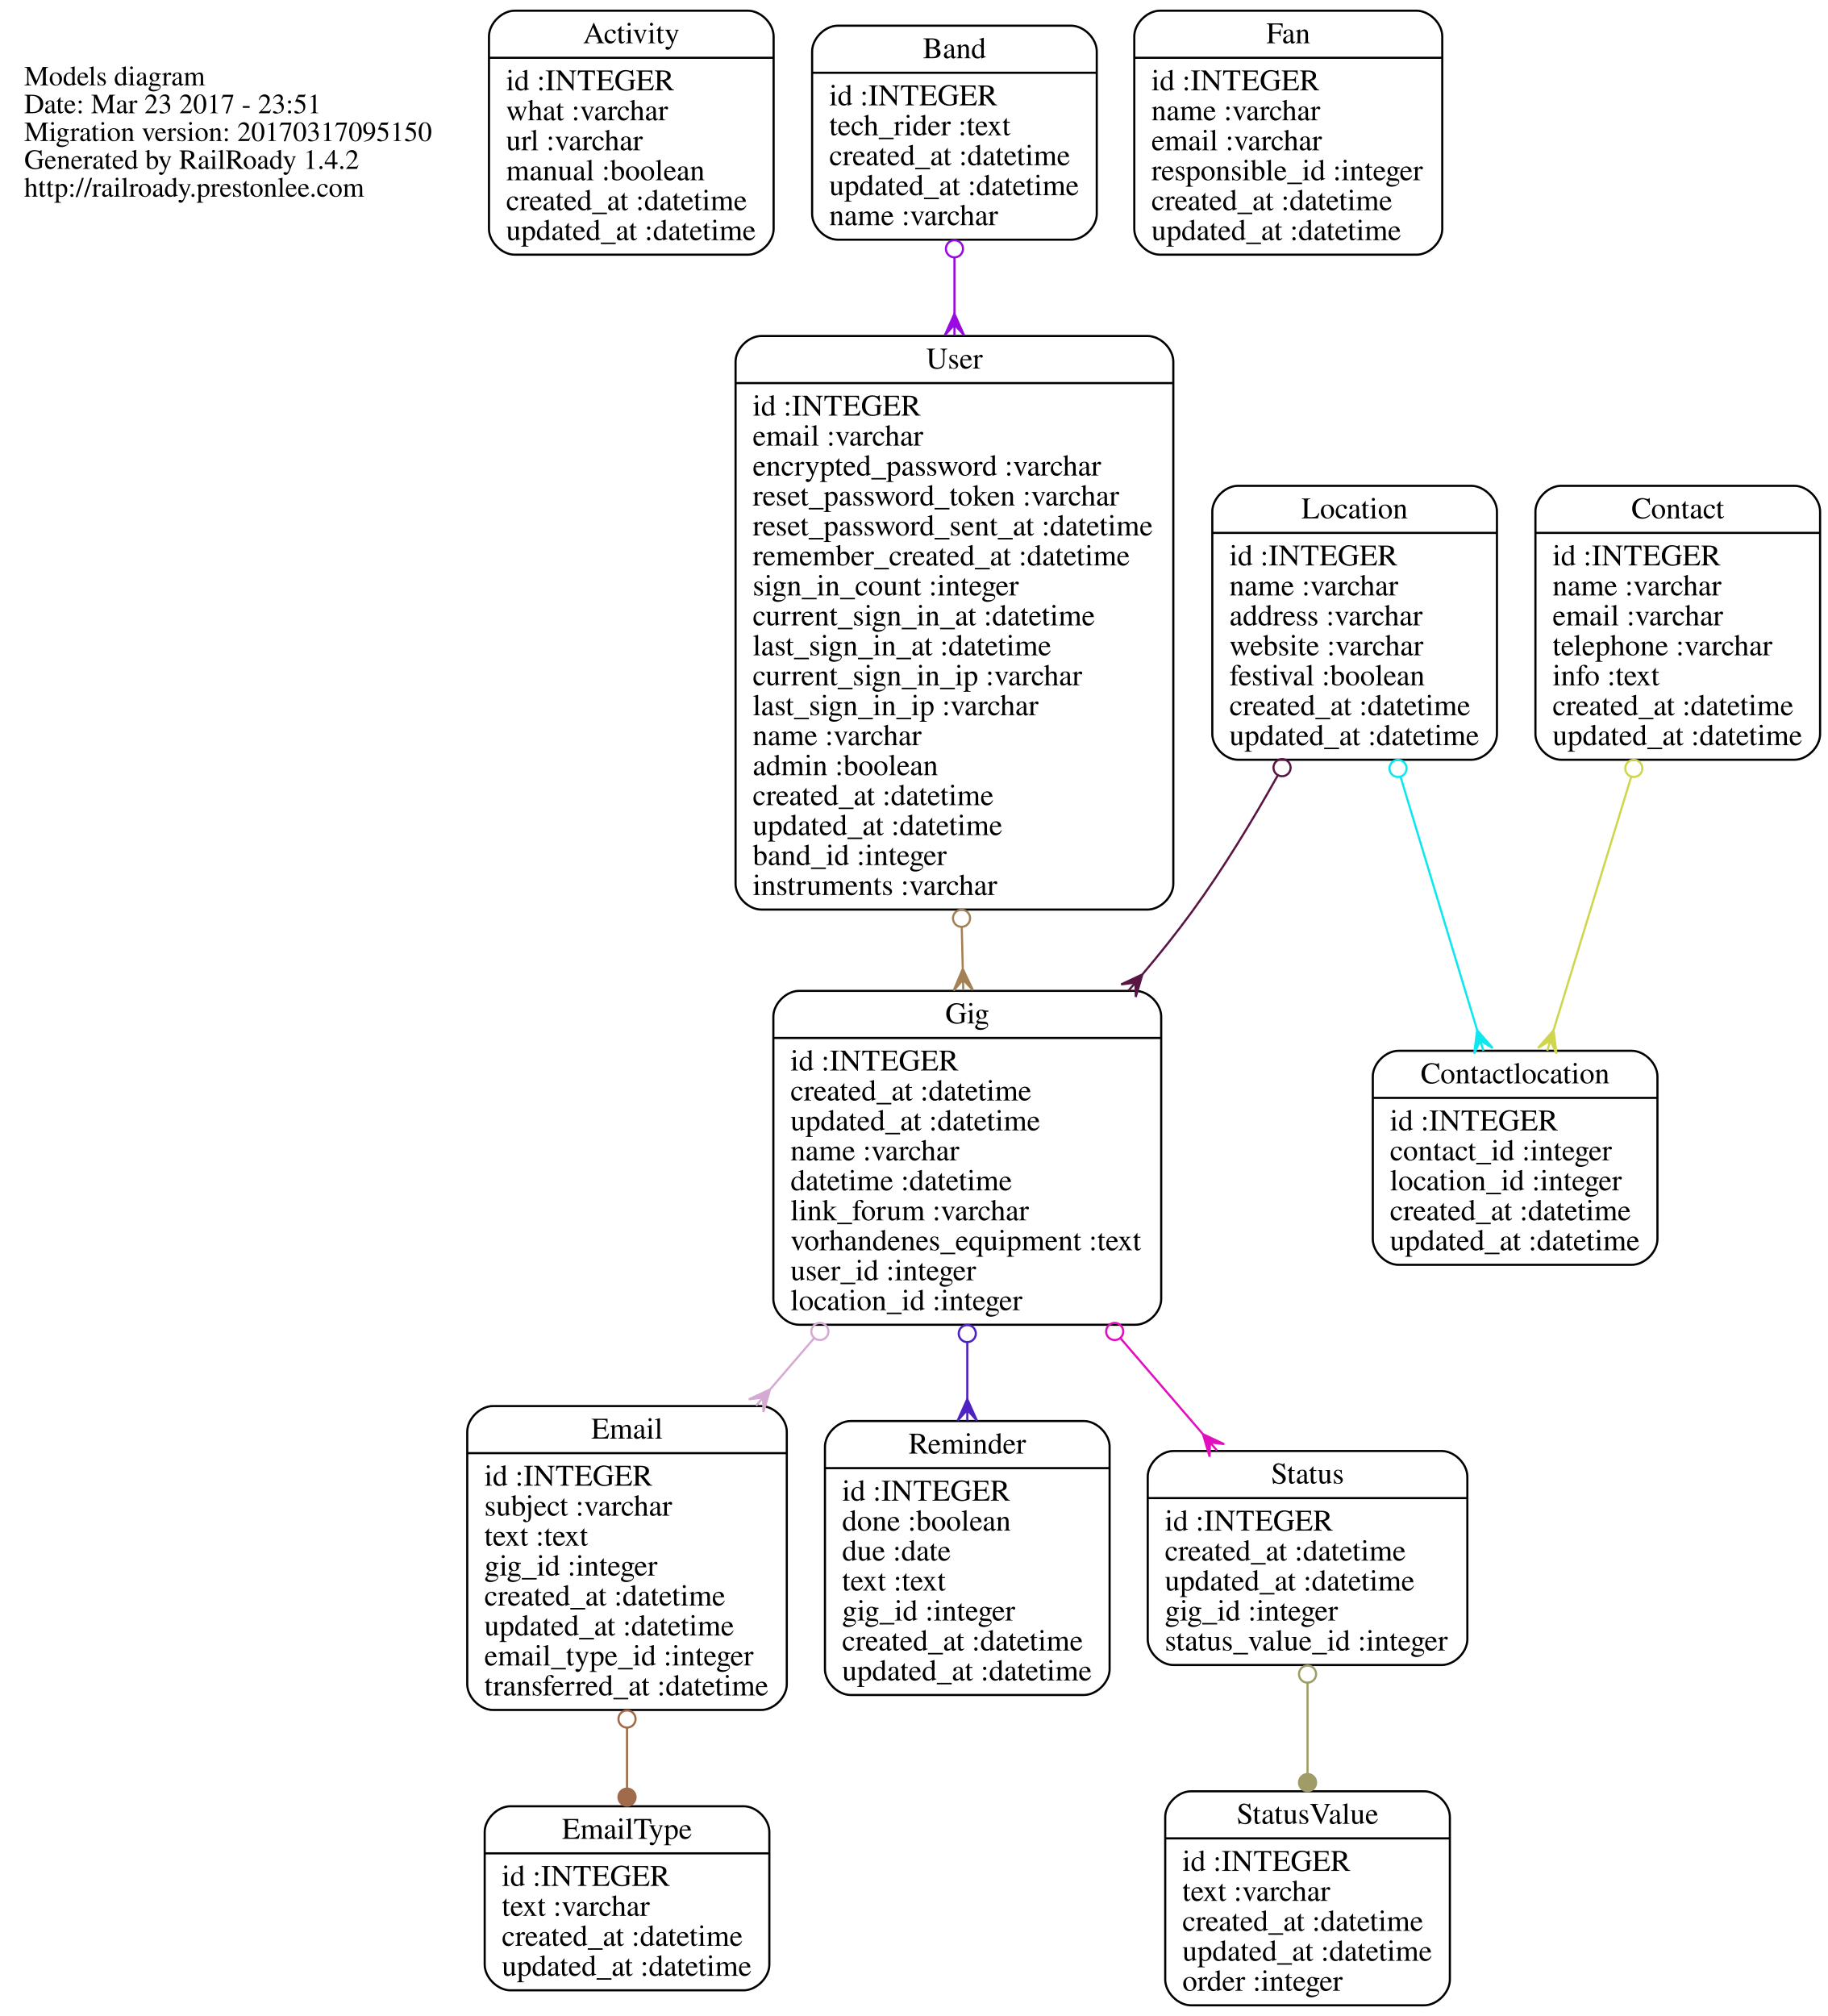
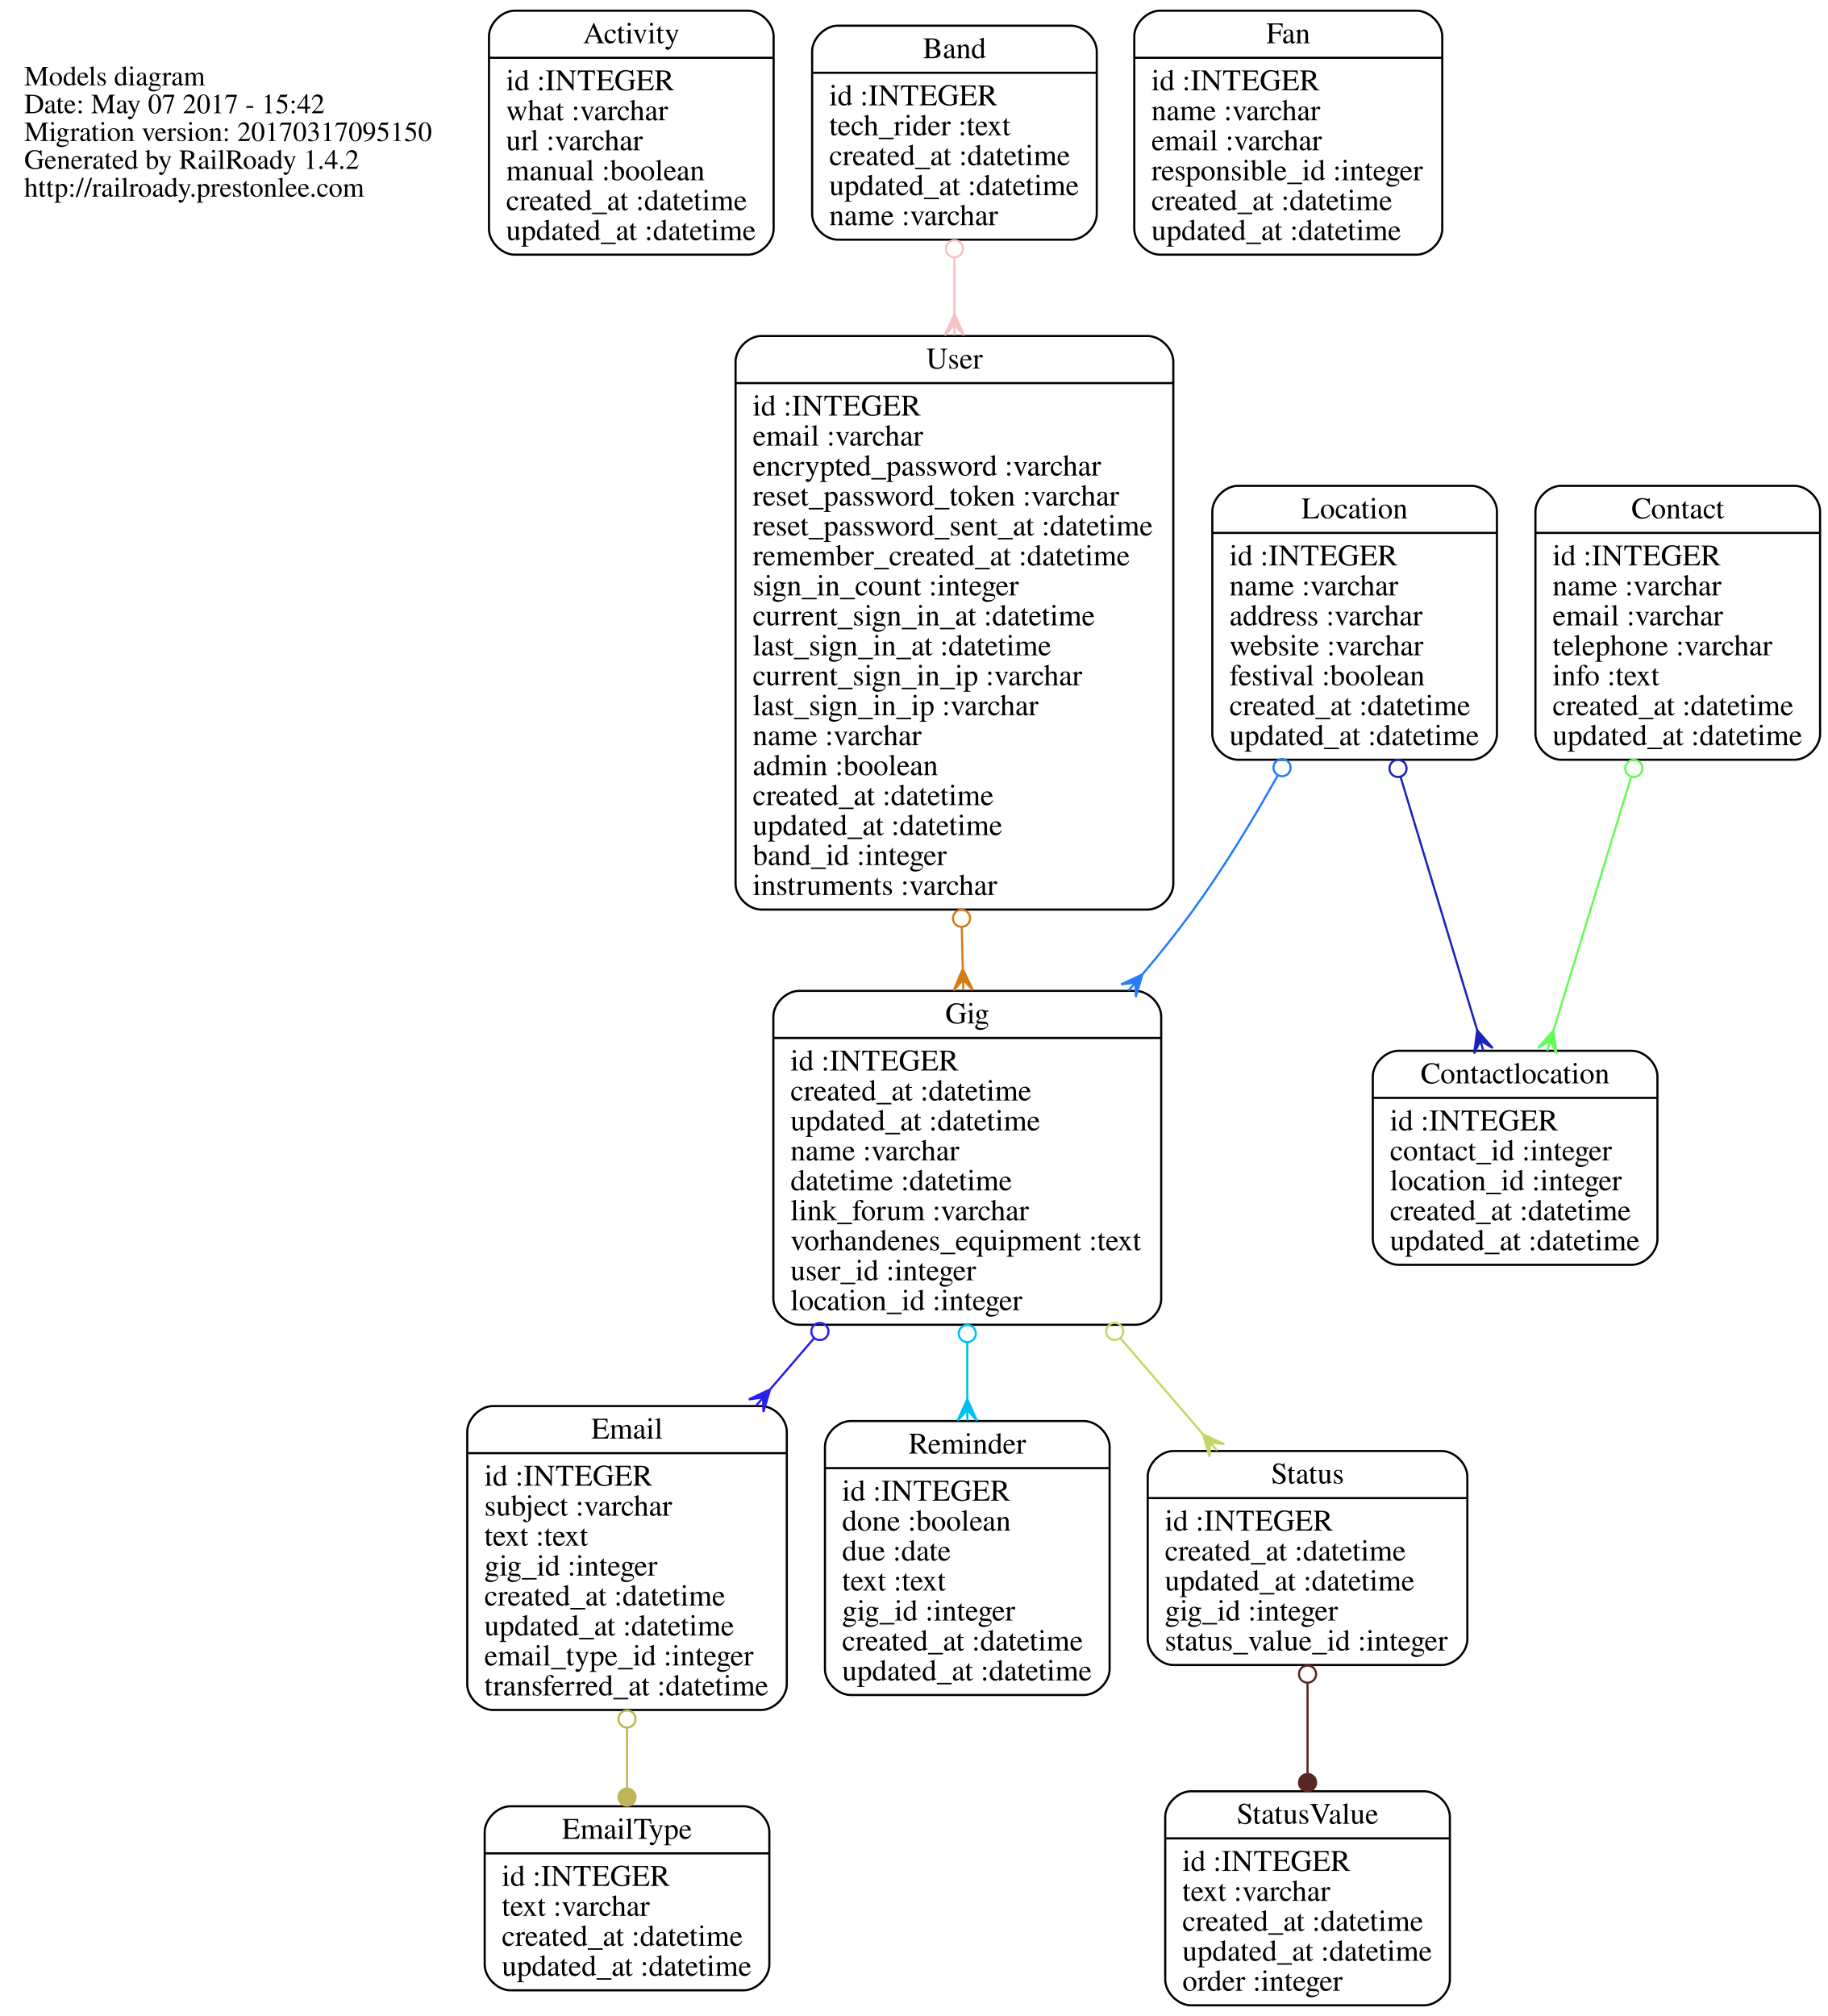
<svg xmlns="http://www.w3.org/2000/svg" width="854pt" height="942pt" viewBox="0.00 0.00 854.00 942.00">
  <g id="graph0" class="graph" transform="scale(1 1) rotate(0) translate(4 938)">
    <polygon fill="none" stroke="none" points="-4,4 -4,-938 850,-938 850,4 -4,4" />
    <g id="node1" class="node">
      <text text-anchor="start" x="7.312" y="-898.1" font-family="Times,serif" font-size="13.00">Models diagram</text>
-       <text text-anchor="start" x="7.312" y="-885.1" font-family="Times,serif" font-size="13.00">Date: Mar 23 2017 - 23:51</text>
+       <text text-anchor="start" x="7.312" y="-885.1" font-family="Times,serif" font-size="13.00">Date: May 07 2017 - 15:42</text>
      <text text-anchor="start" x="7.312" y="-872.1" font-family="Times,serif" font-size="13.00">Migration version: 20170317095150</text>
      <text text-anchor="start" x="7.312" y="-859.1" font-family="Times,serif" font-size="13.00">Generated by RailRoady 1.4.2</text>
      <text text-anchor="start" x="7.312" y="-846.1" font-family="Times,serif" font-size="13.00">http://railroady.prestonlee.com</text>
    </g>
    <g id="node2" class="node">
      <path fill="none" stroke="black" d="M236.495,-819C236.495,-819 345.505,-819 345.505,-819 351.505,-819 357.505,-825 357.505,-831 357.505,-831 357.505,-921 357.505,-921 357.505,-927 351.505,-933 345.505,-933 345.505,-933 236.495,-933 236.495,-933 230.495,-933 224.495,-927 224.495,-921 224.495,-921 224.495,-831 224.495,-831 224.495,-825 230.495,-819 236.495,-819" />
      <text text-anchor="middle" x="291" y="-917.8" font-family="Times,serif" font-size="14.00">Activity</text>
      <polyline fill="none" stroke="black" points="224.495,-911 357.505,-911 " />
      <text text-anchor="start" x="232.495" y="-895.8" font-family="Times,serif" font-size="14.00">id :INTEGER</text>
      <text text-anchor="start" x="232.495" y="-881.8" font-family="Times,serif" font-size="14.00">what :varchar</text>
      <text text-anchor="start" x="232.495" y="-867.8" font-family="Times,serif" font-size="14.00">url :varchar</text>
      <text text-anchor="start" x="232.495" y="-853.8" font-family="Times,serif" font-size="14.00">manual :boolean</text>
      <text text-anchor="start" x="232.495" y="-839.8" font-family="Times,serif" font-size="14.00">created_at :datetime</text>
      <text text-anchor="start" x="232.495" y="-825.8" font-family="Times,serif" font-size="14.00">updated_at :datetime</text>
    </g>
    <g id="node3" class="node">
      <path fill="none" stroke="black" d="M387.495,-826C387.495,-826 496.505,-826 496.505,-826 502.505,-826 508.505,-832 508.505,-838 508.505,-838 508.505,-914 508.505,-914 508.505,-920 502.505,-926 496.505,-926 496.505,-926 387.495,-926 387.495,-926 381.495,-926 375.495,-920 375.495,-914 375.495,-914 375.495,-838 375.495,-838 375.495,-832 381.495,-826 387.495,-826" />
      <text text-anchor="middle" x="442" y="-910.8" font-family="Times,serif" font-size="14.00">Band</text>
      <polyline fill="none" stroke="black" points="375.495,-904 508.505,-904 " />
      <text text-anchor="start" x="383.495" y="-888.8" font-family="Times,serif" font-size="14.00">id :INTEGER</text>
      <text text-anchor="start" x="383.495" y="-874.8" font-family="Times,serif" font-size="14.00">tech_rider :text</text>
      <text text-anchor="start" x="383.495" y="-860.8" font-family="Times,serif" font-size="14.00">created_at :datetime</text>
      <text text-anchor="start" x="383.495" y="-846.8" font-family="Times,serif" font-size="14.00">updated_at :datetime</text>
      <text text-anchor="start" x="383.495" y="-832.8" font-family="Times,serif" font-size="14.00">name :varchar</text>
    </g>
    <g id="node14" class="node">
      <path fill="none" stroke="black" d="M351.722,-513C351.722,-513 532.278,-513 532.278,-513 538.278,-513 544.278,-519 544.278,-525 544.278,-525 544.278,-769 544.278,-769 544.278,-775 538.278,-781 532.278,-781 532.278,-781 351.722,-781 351.722,-781 345.722,-781 339.722,-775 339.722,-769 339.722,-769 339.722,-525 339.722,-525 339.722,-519 345.722,-513 351.722,-513" />
      <text text-anchor="middle" x="442" y="-765.8" font-family="Times,serif" font-size="14.00">User</text>
      <polyline fill="none" stroke="black" points="339.722,-759 544.278,-759 " />
      <text text-anchor="start" x="347.722" y="-743.8" font-family="Times,serif" font-size="14.00">id :INTEGER</text>
      <text text-anchor="start" x="347.722" y="-729.8" font-family="Times,serif" font-size="14.00">email :varchar</text>
      <text text-anchor="start" x="347.722" y="-715.8" font-family="Times,serif" font-size="14.00">encrypted_password :varchar</text>
      <text text-anchor="start" x="347.722" y="-701.8" font-family="Times,serif" font-size="14.00">reset_password_token :varchar</text>
      <text text-anchor="start" x="347.722" y="-687.8" font-family="Times,serif" font-size="14.00">reset_password_sent_at :datetime</text>
      <text text-anchor="start" x="347.722" y="-673.8" font-family="Times,serif" font-size="14.00">remember_created_at :datetime</text>
      <text text-anchor="start" x="347.722" y="-659.8" font-family="Times,serif" font-size="14.00">sign_in_count :integer</text>
      <text text-anchor="start" x="347.722" y="-645.8" font-family="Times,serif" font-size="14.00">current_sign_in_at :datetime</text>
      <text text-anchor="start" x="347.722" y="-631.8" font-family="Times,serif" font-size="14.00">last_sign_in_at :datetime</text>
      <text text-anchor="start" x="347.722" y="-617.8" font-family="Times,serif" font-size="14.00">current_sign_in_ip :varchar</text>
      <text text-anchor="start" x="347.722" y="-603.8" font-family="Times,serif" font-size="14.00">last_sign_in_ip :varchar</text>
      <text text-anchor="start" x="347.722" y="-589.8" font-family="Times,serif" font-size="14.00">name :varchar</text>
      <text text-anchor="start" x="347.722" y="-575.8" font-family="Times,serif" font-size="14.00">admin :boolean</text>
      <text text-anchor="start" x="347.722" y="-561.8" font-family="Times,serif" font-size="14.00">created_at :datetime</text>
      <text text-anchor="start" x="347.722" y="-547.8" font-family="Times,serif" font-size="14.00">updated_at :datetime</text>
      <text text-anchor="start" x="347.722" y="-533.8" font-family="Times,serif" font-size="14.00">band_id :integer</text>
      <text text-anchor="start" x="347.722" y="-519.8" font-family="Times,serif" font-size="14.00">instruments :varchar</text>
    </g>
    <g id="edge1" class="edge">
-       <path fill="none" stroke="#990ae3" d="M442,-817.679C442,-809.358 442,-800.498 442,-791.36" />
-       <ellipse fill="none" stroke="#990ae3" cx="442" cy="-821.744" rx="4" ry="4" />
-       <polygon fill="#990ae3" stroke="#990ae3" points="442,-791.347 446.5,-781.347 442,-786.347 442,-781.347 442,-781.347 442,-781.347 442,-786.347 437.5,-781.347 442,-791.347 442,-791.347" />
+       <path fill="none" stroke="#f5c2c5" d="M442,-817.679C442,-809.358 442,-800.498 442,-791.36" />
+       <ellipse fill="none" stroke="#f5c2c5" cx="442" cy="-821.744" rx="4" ry="4" />
+       <polygon fill="#f5c2c5" stroke="#f5c2c5" points="442,-791.347 446.5,-781.347 442,-786.347 442,-781.347 442,-781.347 442,-781.347 442,-786.347 437.5,-781.347 442,-791.347 442,-791.347" />
    </g>
    <g id="node4" class="node">
      <path fill="none" stroke="black" d="M725.495,-583C725.495,-583 834.505,-583 834.505,-583 840.505,-583 846.505,-589 846.505,-595 846.505,-595 846.505,-699 846.505,-699 846.505,-705 840.505,-711 834.505,-711 834.505,-711 725.495,-711 725.495,-711 719.495,-711 713.495,-705 713.495,-699 713.495,-699 713.495,-595 713.495,-595 713.495,-589 719.495,-583 725.495,-583" />
      <text text-anchor="middle" x="780" y="-695.8" font-family="Times,serif" font-size="14.00">Contact</text>
      <polyline fill="none" stroke="black" points="713.495,-689 846.505,-689 " />
      <text text-anchor="start" x="721.495" y="-673.8" font-family="Times,serif" font-size="14.00">id :INTEGER</text>
      <text text-anchor="start" x="721.495" y="-659.8" font-family="Times,serif" font-size="14.00">name :varchar</text>
      <text text-anchor="start" x="721.495" y="-645.8" font-family="Times,serif" font-size="14.00">email :varchar</text>
      <text text-anchor="start" x="721.495" y="-631.8" font-family="Times,serif" font-size="14.00">telephone :varchar</text>
      <text text-anchor="start" x="721.495" y="-617.8" font-family="Times,serif" font-size="14.00">info :text</text>
      <text text-anchor="start" x="721.495" y="-603.8" font-family="Times,serif" font-size="14.00">created_at :datetime</text>
      <text text-anchor="start" x="721.495" y="-589.8" font-family="Times,serif" font-size="14.00">updated_at :datetime</text>
    </g>
    <g id="node5" class="node">
      <path fill="none" stroke="black" d="M649.495,-347C649.495,-347 758.505,-347 758.505,-347 764.505,-347 770.505,-353 770.505,-359 770.505,-359 770.505,-435 770.505,-435 770.505,-441 764.505,-447 758.505,-447 758.505,-447 649.495,-447 649.495,-447 643.495,-447 637.495,-441 637.495,-435 637.495,-435 637.495,-359 637.495,-359 637.495,-353 643.495,-347 649.495,-347" />
      <text text-anchor="middle" x="704" y="-431.8" font-family="Times,serif" font-size="14.00">Contactlocation</text>
      <polyline fill="none" stroke="black" points="637.495,-425 770.505,-425 " />
      <text text-anchor="start" x="645.495" y="-409.8" font-family="Times,serif" font-size="14.00">id :INTEGER</text>
      <text text-anchor="start" x="645.495" y="-395.8" font-family="Times,serif" font-size="14.00">contact_id :integer</text>
      <text text-anchor="start" x="645.495" y="-381.8" font-family="Times,serif" font-size="14.00">location_id :integer</text>
      <text text-anchor="start" x="645.495" y="-367.8" font-family="Times,serif" font-size="14.00">created_at :datetime</text>
      <text text-anchor="start" x="645.495" y="-353.8" font-family="Times,serif" font-size="14.00">updated_at :datetime</text>
    </g>
    <g id="edge2" class="edge">
-       <path fill="none" stroke="#cfd64e" d="M758.237,-574.983C746.764,-537.544 732.858,-492.17 722,-456.737" />
-       <ellipse fill="none" stroke="#cfd64e" cx="759.453" cy="-578.953" rx="4" ry="4" />
-       <polygon fill="#cfd64e" stroke="#cfd64e" points="721.953,-456.583 723.325,-445.704 720.488,-451.803 719.023,-447.022 719.023,-447.022 719.023,-447.022 720.488,-451.803 714.72,-448.341 721.953,-456.583 721.953,-456.583" />
+       <path fill="none" stroke="#65fb5a" d="M758.237,-574.983C746.764,-537.544 732.858,-492.17 722,-456.737" />
+       <ellipse fill="none" stroke="#65fb5a" cx="759.453" cy="-578.953" rx="4" ry="4" />
+       <polygon fill="#65fb5a" stroke="#65fb5a" points="721.953,-456.583 723.325,-445.704 720.488,-451.803 719.023,-447.022 719.023,-447.022 719.023,-447.022 720.488,-451.803 714.72,-448.341 721.953,-456.583 721.953,-456.583" />
    </g>
    <g id="node6" class="node">
      <path fill="none" stroke="black" d="M226.339,-139C226.339,-139 351.661,-139 351.661,-139 357.661,-139 363.661,-145 363.661,-151 363.661,-151 363.661,-269 363.661,-269 363.661,-275 357.661,-281 351.661,-281 351.661,-281 226.339,-281 226.339,-281 220.339,-281 214.339,-275 214.339,-269 214.339,-269 214.339,-151 214.339,-151 214.339,-145 220.339,-139 226.339,-139" />
      <text text-anchor="middle" x="289" y="-265.8" font-family="Times,serif" font-size="14.00">Email</text>
      <polyline fill="none" stroke="black" points="214.339,-259 363.661,-259 " />
      <text text-anchor="start" x="222.339" y="-243.8" font-family="Times,serif" font-size="14.00">id :INTEGER</text>
      <text text-anchor="start" x="222.339" y="-229.8" font-family="Times,serif" font-size="14.00">subject :varchar</text>
      <text text-anchor="start" x="222.339" y="-215.8" font-family="Times,serif" font-size="14.00">text :text</text>
      <text text-anchor="start" x="222.339" y="-201.8" font-family="Times,serif" font-size="14.00">gig_id :integer</text>
      <text text-anchor="start" x="222.339" y="-187.8" font-family="Times,serif" font-size="14.00">created_at :datetime</text>
      <text text-anchor="start" x="222.339" y="-173.8" font-family="Times,serif" font-size="14.00">updated_at :datetime</text>
      <text text-anchor="start" x="222.339" y="-159.8" font-family="Times,serif" font-size="14.00">email_type_id :integer</text>
      <text text-anchor="start" x="222.339" y="-145.8" font-family="Times,serif" font-size="14.00">transferred_at :datetime</text>
    </g>
    <g id="node7" class="node">
      <path fill="none" stroke="black" d="M234.495,-8C234.495,-8 343.505,-8 343.505,-8 349.505,-8 355.505,-14 355.505,-20 355.505,-20 355.505,-82 355.505,-82 355.505,-88 349.505,-94 343.505,-94 343.505,-94 234.495,-94 234.495,-94 228.495,-94 222.495,-88 222.495,-82 222.495,-82 222.495,-20 222.495,-20 222.495,-14 228.495,-8 234.495,-8" />
      <text text-anchor="middle" x="289" y="-78.8" font-family="Times,serif" font-size="14.00">EmailType</text>
      <polyline fill="none" stroke="black" points="222.495,-72 355.505,-72 " />
      <text text-anchor="start" x="230.495" y="-56.8" font-family="Times,serif" font-size="14.00">id :INTEGER</text>
      <text text-anchor="start" x="230.495" y="-42.8" font-family="Times,serif" font-size="14.00">text :varchar</text>
      <text text-anchor="start" x="230.495" y="-28.8" font-family="Times,serif" font-size="14.00">created_at :datetime</text>
      <text text-anchor="start" x="230.495" y="-14.8" font-family="Times,serif" font-size="14.00">updated_at :datetime</text>
    </g>
    <g id="edge3" class="edge">
-       <path fill="none" stroke="#9f6b4a" d="M289,-130.552C289,-120.968 289,-111.382 289,-102.366" />
-       <ellipse fill="none" stroke="#9f6b4a" cx="289" cy="-134.766" rx="4" ry="4" />
-       <ellipse fill="#9f6b4a" stroke="#9f6b4a" cx="289" cy="-98.263" rx="4" ry="4" />
+       <path fill="none" stroke="#bdb659" d="M289,-130.552C289,-120.968 289,-111.382 289,-102.366" />
+       <ellipse fill="none" stroke="#bdb659" cx="289" cy="-134.766" rx="4" ry="4" />
+       <ellipse fill="#bdb659" stroke="#bdb659" cx="289" cy="-98.263" rx="4" ry="4" />
    </g>
    <g id="node8" class="node">
      <path fill="none" stroke="black" d="M538.043,-819C538.043,-819 657.957,-819 657.957,-819 663.957,-819 669.957,-825 669.957,-831 669.957,-831 669.957,-921 669.957,-921 669.957,-927 663.957,-933 657.957,-933 657.957,-933 538.043,-933 538.043,-933 532.043,-933 526.043,-927 526.043,-921 526.043,-921 526.043,-831 526.043,-831 526.043,-825 532.043,-819 538.043,-819" />
      <text text-anchor="middle" x="598" y="-917.8" font-family="Times,serif" font-size="14.00">Fan</text>
      <polyline fill="none" stroke="black" points="526.043,-911 669.957,-911 " />
      <text text-anchor="start" x="534.043" y="-895.8" font-family="Times,serif" font-size="14.00">id :INTEGER</text>
      <text text-anchor="start" x="534.043" y="-881.8" font-family="Times,serif" font-size="14.00">name :varchar</text>
      <text text-anchor="start" x="534.043" y="-867.8" font-family="Times,serif" font-size="14.00">email :varchar</text>
      <text text-anchor="start" x="534.043" y="-853.8" font-family="Times,serif" font-size="14.00">responsible_id :integer</text>
      <text text-anchor="start" x="534.043" y="-839.8" font-family="Times,serif" font-size="14.00">created_at :datetime</text>
      <text text-anchor="start" x="534.043" y="-825.8" font-family="Times,serif" font-size="14.00">updated_at :datetime</text>
    </g>
    <g id="node9" class="node">
      <path fill="none" stroke="black" d="M369.384,-319C369.384,-319 526.616,-319 526.616,-319 532.616,-319 538.616,-325 538.616,-331 538.616,-331 538.616,-463 538.616,-463 538.616,-469 532.616,-475 526.616,-475 526.616,-475 369.384,-475 369.384,-475 363.384,-475 357.384,-469 357.384,-463 357.384,-463 357.384,-331 357.384,-331 357.384,-325 363.384,-319 369.384,-319" />
      <text text-anchor="middle" x="448" y="-459.8" font-family="Times,serif" font-size="14.00">Gig</text>
      <polyline fill="none" stroke="black" points="357.384,-453 538.616,-453 " />
      <text text-anchor="start" x="365.384" y="-437.8" font-family="Times,serif" font-size="14.00">id :INTEGER</text>
      <text text-anchor="start" x="365.384" y="-423.8" font-family="Times,serif" font-size="14.00">created_at :datetime</text>
      <text text-anchor="start" x="365.384" y="-409.8" font-family="Times,serif" font-size="14.00">updated_at :datetime</text>
      <text text-anchor="start" x="365.384" y="-395.8" font-family="Times,serif" font-size="14.00">name :varchar</text>
      <text text-anchor="start" x="365.384" y="-381.8" font-family="Times,serif" font-size="14.00">datetime :datetime</text>
      <text text-anchor="start" x="365.384" y="-367.8" font-family="Times,serif" font-size="14.00">link_forum :varchar</text>
      <text text-anchor="start" x="365.384" y="-353.8" font-family="Times,serif" font-size="14.00">vorhandenes_equipment :text</text>
      <text text-anchor="start" x="365.384" y="-339.8" font-family="Times,serif" font-size="14.00">user_id :integer</text>
      <text text-anchor="start" x="365.384" y="-325.8" font-family="Times,serif" font-size="14.00">location_id :integer</text>
    </g>
    <g id="edge5" class="edge">
-       <path fill="none" stroke="#d5aad2" d="M376.414,-312.708C369.628,-304.812 362.765,-296.827 356.024,-288.984" />
-       <ellipse fill="none" stroke="#d5aad2" cx="379.114" cy="-315.849" rx="4" ry="4" />
-       <polygon fill="#d5aad2" stroke="#d5aad2" points="355.85,-288.781 352.744,-278.264 352.591,-284.989 349.332,-281.197 349.332,-281.197 349.332,-281.197 352.591,-284.989 345.919,-284.13 355.85,-288.781 355.85,-288.781" />
+       <path fill="none" stroke="#261fef" d="M376.414,-312.708C369.628,-304.812 362.765,-296.827 356.024,-288.984" />
+       <ellipse fill="none" stroke="#261fef" cx="379.114" cy="-315.849" rx="4" ry="4" />
+       <polygon fill="#261fef" stroke="#261fef" points="355.85,-288.781 352.744,-278.264 352.591,-284.989 349.332,-281.197 349.332,-281.197 349.332,-281.197 352.591,-284.989 345.919,-284.13 355.85,-288.781 355.85,-288.781" />
    </g>
    <g id="node11" class="node">
      <path fill="none" stroke="black" d="M393.495,-146C393.495,-146 502.505,-146 502.505,-146 508.505,-146 514.505,-152 514.505,-158 514.505,-158 514.505,-262 514.505,-262 514.505,-268 508.505,-274 502.505,-274 502.505,-274 393.495,-274 393.495,-274 387.495,-274 381.495,-268 381.495,-262 381.495,-262 381.495,-158 381.495,-158 381.495,-152 387.495,-146 393.495,-146" />
      <text text-anchor="middle" x="448" y="-258.8" font-family="Times,serif" font-size="14.00">Reminder</text>
      <polyline fill="none" stroke="black" points="381.495,-252 514.505,-252 " />
      <text text-anchor="start" x="389.495" y="-236.8" font-family="Times,serif" font-size="14.00">id :INTEGER</text>
      <text text-anchor="start" x="389.495" y="-222.8" font-family="Times,serif" font-size="14.00">done :boolean</text>
      <text text-anchor="start" x="389.495" y="-208.8" font-family="Times,serif" font-size="14.00">due :date</text>
      <text text-anchor="start" x="389.495" y="-194.8" font-family="Times,serif" font-size="14.00">text :text</text>
      <text text-anchor="start" x="389.495" y="-180.8" font-family="Times,serif" font-size="14.00">gig_id :integer</text>
      <text text-anchor="start" x="389.495" y="-166.8" font-family="Times,serif" font-size="14.00">created_at :datetime</text>
      <text text-anchor="start" x="389.495" y="-152.8" font-family="Times,serif" font-size="14.00">updated_at :datetime</text>
    </g>
    <g id="edge6" class="edge">
-       <path fill="none" stroke="#4e22c1" d="M448,-310.823C448,-301.969 448,-293.025 448,-284.319" />
-       <ellipse fill="none" stroke="#4e22c1" cx="448" cy="-314.883" rx="4" ry="4" />
-       <polygon fill="#4e22c1" stroke="#4e22c1" points="448,-284.227 452.5,-274.227 448,-279.227 448,-274.227 448,-274.227 448,-274.227 448,-279.227 443.5,-274.227 448,-284.227 448,-284.227" />
+       <path fill="none" stroke="#00bff2" d="M448,-310.823C448,-301.969 448,-293.025 448,-284.319" />
+       <ellipse fill="none" stroke="#00bff2" cx="448" cy="-314.883" rx="4" ry="4" />
+       <polygon fill="#00bff2" stroke="#00bff2" points="448,-284.227 452.5,-274.227 448,-279.227 448,-274.227 448,-274.227 448,-274.227 448,-279.227 443.5,-274.227 448,-284.227 448,-284.227" />
    </g>
    <g id="node12" class="node">
      <path fill="none" stroke="black" d="M544.322,-160C544.322,-160 669.678,-160 669.678,-160 675.678,-160 681.678,-166 681.678,-172 681.678,-172 681.678,-248 681.678,-248 681.678,-254 675.678,-260 669.678,-260 669.678,-260 544.322,-260 544.322,-260 538.322,-260 532.322,-254 532.322,-248 532.322,-248 532.322,-172 532.322,-172 532.322,-166 538.322,-160 544.322,-160" />
      <text text-anchor="middle" x="607" y="-244.8" font-family="Times,serif" font-size="14.00">Status</text>
      <polyline fill="none" stroke="black" points="532.322,-238 681.678,-238 " />
      <text text-anchor="start" x="540.322" y="-222.8" font-family="Times,serif" font-size="14.00">id :INTEGER</text>
      <text text-anchor="start" x="540.322" y="-208.8" font-family="Times,serif" font-size="14.00">created_at :datetime</text>
      <text text-anchor="start" x="540.322" y="-194.8" font-family="Times,serif" font-size="14.00">updated_at :datetime</text>
      <text text-anchor="start" x="540.322" y="-180.8" font-family="Times,serif" font-size="14.00">gig_id :integer</text>
      <text text-anchor="start" x="540.322" y="-166.8" font-family="Times,serif" font-size="14.00">status_value_id :integer</text>
    </g>
    <g id="edge4" class="edge">
-       <path fill="none" stroke="#e20fbf" d="M519.494,-312.815C532.516,-297.664 545.827,-282.176 558.011,-268" />
-       <ellipse fill="none" stroke="#e20fbf" cx="516.886" cy="-315.849" rx="4" ry="4" />
-       <polygon fill="#e20fbf" stroke="#e20fbf" points="558.137,-267.853 568.068,-263.202 561.396,-264.061 564.655,-260.269 564.655,-260.269 564.655,-260.269 561.396,-264.061 561.242,-257.336 558.137,-267.853 558.137,-267.853" />
+       <path fill="none" stroke="#c4d667" d="M519.494,-312.815C532.516,-297.664 545.827,-282.176 558.011,-268" />
+       <ellipse fill="none" stroke="#c4d667" cx="516.886" cy="-315.849" rx="4" ry="4" />
+       <polygon fill="#c4d667" stroke="#c4d667" points="558.137,-267.853 568.068,-263.202 561.396,-264.061 564.655,-260.269 564.655,-260.269 564.655,-260.269 561.396,-264.061 561.242,-257.336 558.137,-267.853 558.137,-267.853" />
    </g>
    <g id="node10" class="node">
      <path fill="none" stroke="black" d="M574.495,-583C574.495,-583 683.505,-583 683.505,-583 689.505,-583 695.505,-589 695.505,-595 695.505,-595 695.505,-699 695.505,-699 695.505,-705 689.505,-711 683.505,-711 683.505,-711 574.495,-711 574.495,-711 568.495,-711 562.495,-705 562.495,-699 562.495,-699 562.495,-595 562.495,-595 562.495,-589 568.495,-583 574.495,-583" />
      <text text-anchor="middle" x="629" y="-695.8" font-family="Times,serif" font-size="14.00">Location</text>
      <polyline fill="none" stroke="black" points="562.495,-689 695.505,-689 " />
      <text text-anchor="start" x="570.495" y="-673.8" font-family="Times,serif" font-size="14.00">id :INTEGER</text>
      <text text-anchor="start" x="570.495" y="-659.8" font-family="Times,serif" font-size="14.00">name :varchar</text>
      <text text-anchor="start" x="570.495" y="-645.8" font-family="Times,serif" font-size="14.00">address :varchar</text>
      <text text-anchor="start" x="570.495" y="-631.8" font-family="Times,serif" font-size="14.00">website :varchar</text>
      <text text-anchor="start" x="570.495" y="-617.8" font-family="Times,serif" font-size="14.00">festival :boolean</text>
      <text text-anchor="start" x="570.495" y="-603.8" font-family="Times,serif" font-size="14.00">created_at :datetime</text>
      <text text-anchor="start" x="570.495" y="-589.8" font-family="Times,serif" font-size="14.00">updated_at :datetime</text>
    </g>
    <g id="edge8" class="edge">
-       <path fill="none" stroke="#0ce8ee" d="M650.477,-574.983C661.799,-537.544 675.521,-492.17 686.237,-456.737" />
-       <ellipse fill="none" stroke="#0ce8ee" cx="649.278" cy="-578.949" rx="4" ry="4" />
-       <polygon fill="#0ce8ee" stroke="#0ce8ee" points="686.28,-456.594 693.482,-448.325 687.727,-451.808 689.175,-447.022 689.175,-447.022 689.175,-447.022 687.727,-451.808 684.867,-445.72 686.28,-456.594 686.28,-456.594" />
+       <path fill="none" stroke="#1a24bd" d="M650.477,-574.983C661.799,-537.544 675.521,-492.17 686.237,-456.737" />
+       <ellipse fill="none" stroke="#1a24bd" cx="649.278" cy="-578.949" rx="4" ry="4" />
+       <polygon fill="#1a24bd" stroke="#1a24bd" points="686.28,-456.594 693.482,-448.325 687.727,-451.808 689.175,-447.022 689.175,-447.022 689.175,-447.022 687.727,-451.808 684.867,-445.72 686.28,-456.594 686.28,-456.594" />
    </g>
    <g id="edge7" class="edge">
-       <path fill="none" stroke="#591645" d="M593.103,-575.708C581.283,-554.599 567.442,-531.802 553,-512 545.869,-502.222 538.003,-492.361 529.879,-482.748" />
-       <ellipse fill="none" stroke="#591645" cx="595.093" cy="-579.297" rx="4" ry="4" />
-       <polygon fill="#591645" stroke="#591645" points="529.829,-482.689 526.735,-472.169 526.574,-478.894 523.319,-475.098 523.319,-475.098 523.319,-475.098 526.574,-478.894 519.903,-478.028 529.829,-482.689 529.829,-482.689" />
+       <path fill="none" stroke="#267cf9" d="M593.103,-575.708C581.283,-554.599 567.442,-531.802 553,-512 545.869,-502.222 538.003,-492.361 529.879,-482.748" />
+       <ellipse fill="none" stroke="#267cf9" cx="595.093" cy="-579.297" rx="4" ry="4" />
+       <polygon fill="#267cf9" stroke="#267cf9" points="529.829,-482.689 526.735,-472.169 526.574,-478.894 523.319,-475.098 523.319,-475.098 523.319,-475.098 526.574,-478.894 519.903,-478.028 529.829,-482.689 529.829,-482.689" />
    </g>
    <g id="node13" class="node">
      <path fill="none" stroke="black" d="M552.495,-1C552.495,-1 661.505,-1 661.505,-1 667.505,-1 673.505,-7 673.505,-13 673.505,-13 673.505,-89 673.505,-89 673.505,-95 667.505,-101 661.505,-101 661.505,-101 552.495,-101 552.495,-101 546.495,-101 540.495,-95 540.495,-89 540.495,-89 540.495,-13 540.495,-13 540.495,-7 546.495,-1 552.495,-1" />
      <text text-anchor="middle" x="607" y="-85.8" font-family="Times,serif" font-size="14.00">StatusValue</text>
      <polyline fill="none" stroke="black" points="540.495,-79 673.505,-79 " />
      <text text-anchor="start" x="548.495" y="-63.8" font-family="Times,serif" font-size="14.00">id :INTEGER</text>
      <text text-anchor="start" x="548.495" y="-49.8" font-family="Times,serif" font-size="14.00">text :varchar</text>
      <text text-anchor="start" x="548.495" y="-35.8" font-family="Times,serif" font-size="14.00">created_at :datetime</text>
      <text text-anchor="start" x="548.495" y="-21.8" font-family="Times,serif" font-size="14.00">updated_at :datetime</text>
      <text text-anchor="start" x="548.495" y="-7.8" font-family="Times,serif" font-size="14.00">order :integer</text>
    </g>
    <g id="edge9" class="edge">
-       <path fill="none" stroke="#9f9c67" d="M607,-151.725C607,-137.839 607,-122.995 607,-109.116" />
-       <ellipse fill="none" stroke="#9f9c67" cx="607" cy="-155.755" rx="4" ry="4" />
-       <ellipse fill="#9f9c67" stroke="#9f9c67" cx="607" cy="-105.07" rx="4" ry="4" />
+       <path fill="none" stroke="#582721" d="M607,-151.725C607,-137.839 607,-122.995 607,-109.116" />
+       <ellipse fill="none" stroke="#582721" cx="607" cy="-155.755" rx="4" ry="4" />
+       <ellipse fill="#582721" stroke="#582721" cx="607" cy="-105.07" rx="4" ry="4" />
    </g>
    <g id="edge10" class="edge">
-       <path fill="none" stroke="#a38154" d="M445.416,-504.804C445.572,-498.339 445.727,-491.938 445.879,-485.672" />
-       <ellipse fill="none" stroke="#a38154" cx="445.316" cy="-508.926" rx="4" ry="4" />
-       <polygon fill="#a38154" stroke="#a38154" points="445.889,-485.265 450.629,-475.377 446.01,-480.267 446.131,-475.268 446.131,-475.268 446.131,-475.268 446.01,-480.267 441.632,-475.159 445.889,-485.265 445.889,-485.265" />
+       <path fill="none" stroke="#d57c18" d="M445.416,-504.804C445.572,-498.339 445.727,-491.938 445.879,-485.672" />
+       <ellipse fill="none" stroke="#d57c18" cx="445.316" cy="-508.926" rx="4" ry="4" />
+       <polygon fill="#d57c18" stroke="#d57c18" points="445.889,-485.265 450.629,-475.377 446.01,-480.267 446.131,-475.268 446.131,-475.268 446.131,-475.268 446.01,-480.267 441.632,-475.159 445.889,-485.265 445.889,-485.265" />
    </g>
  </g>
</svg>
